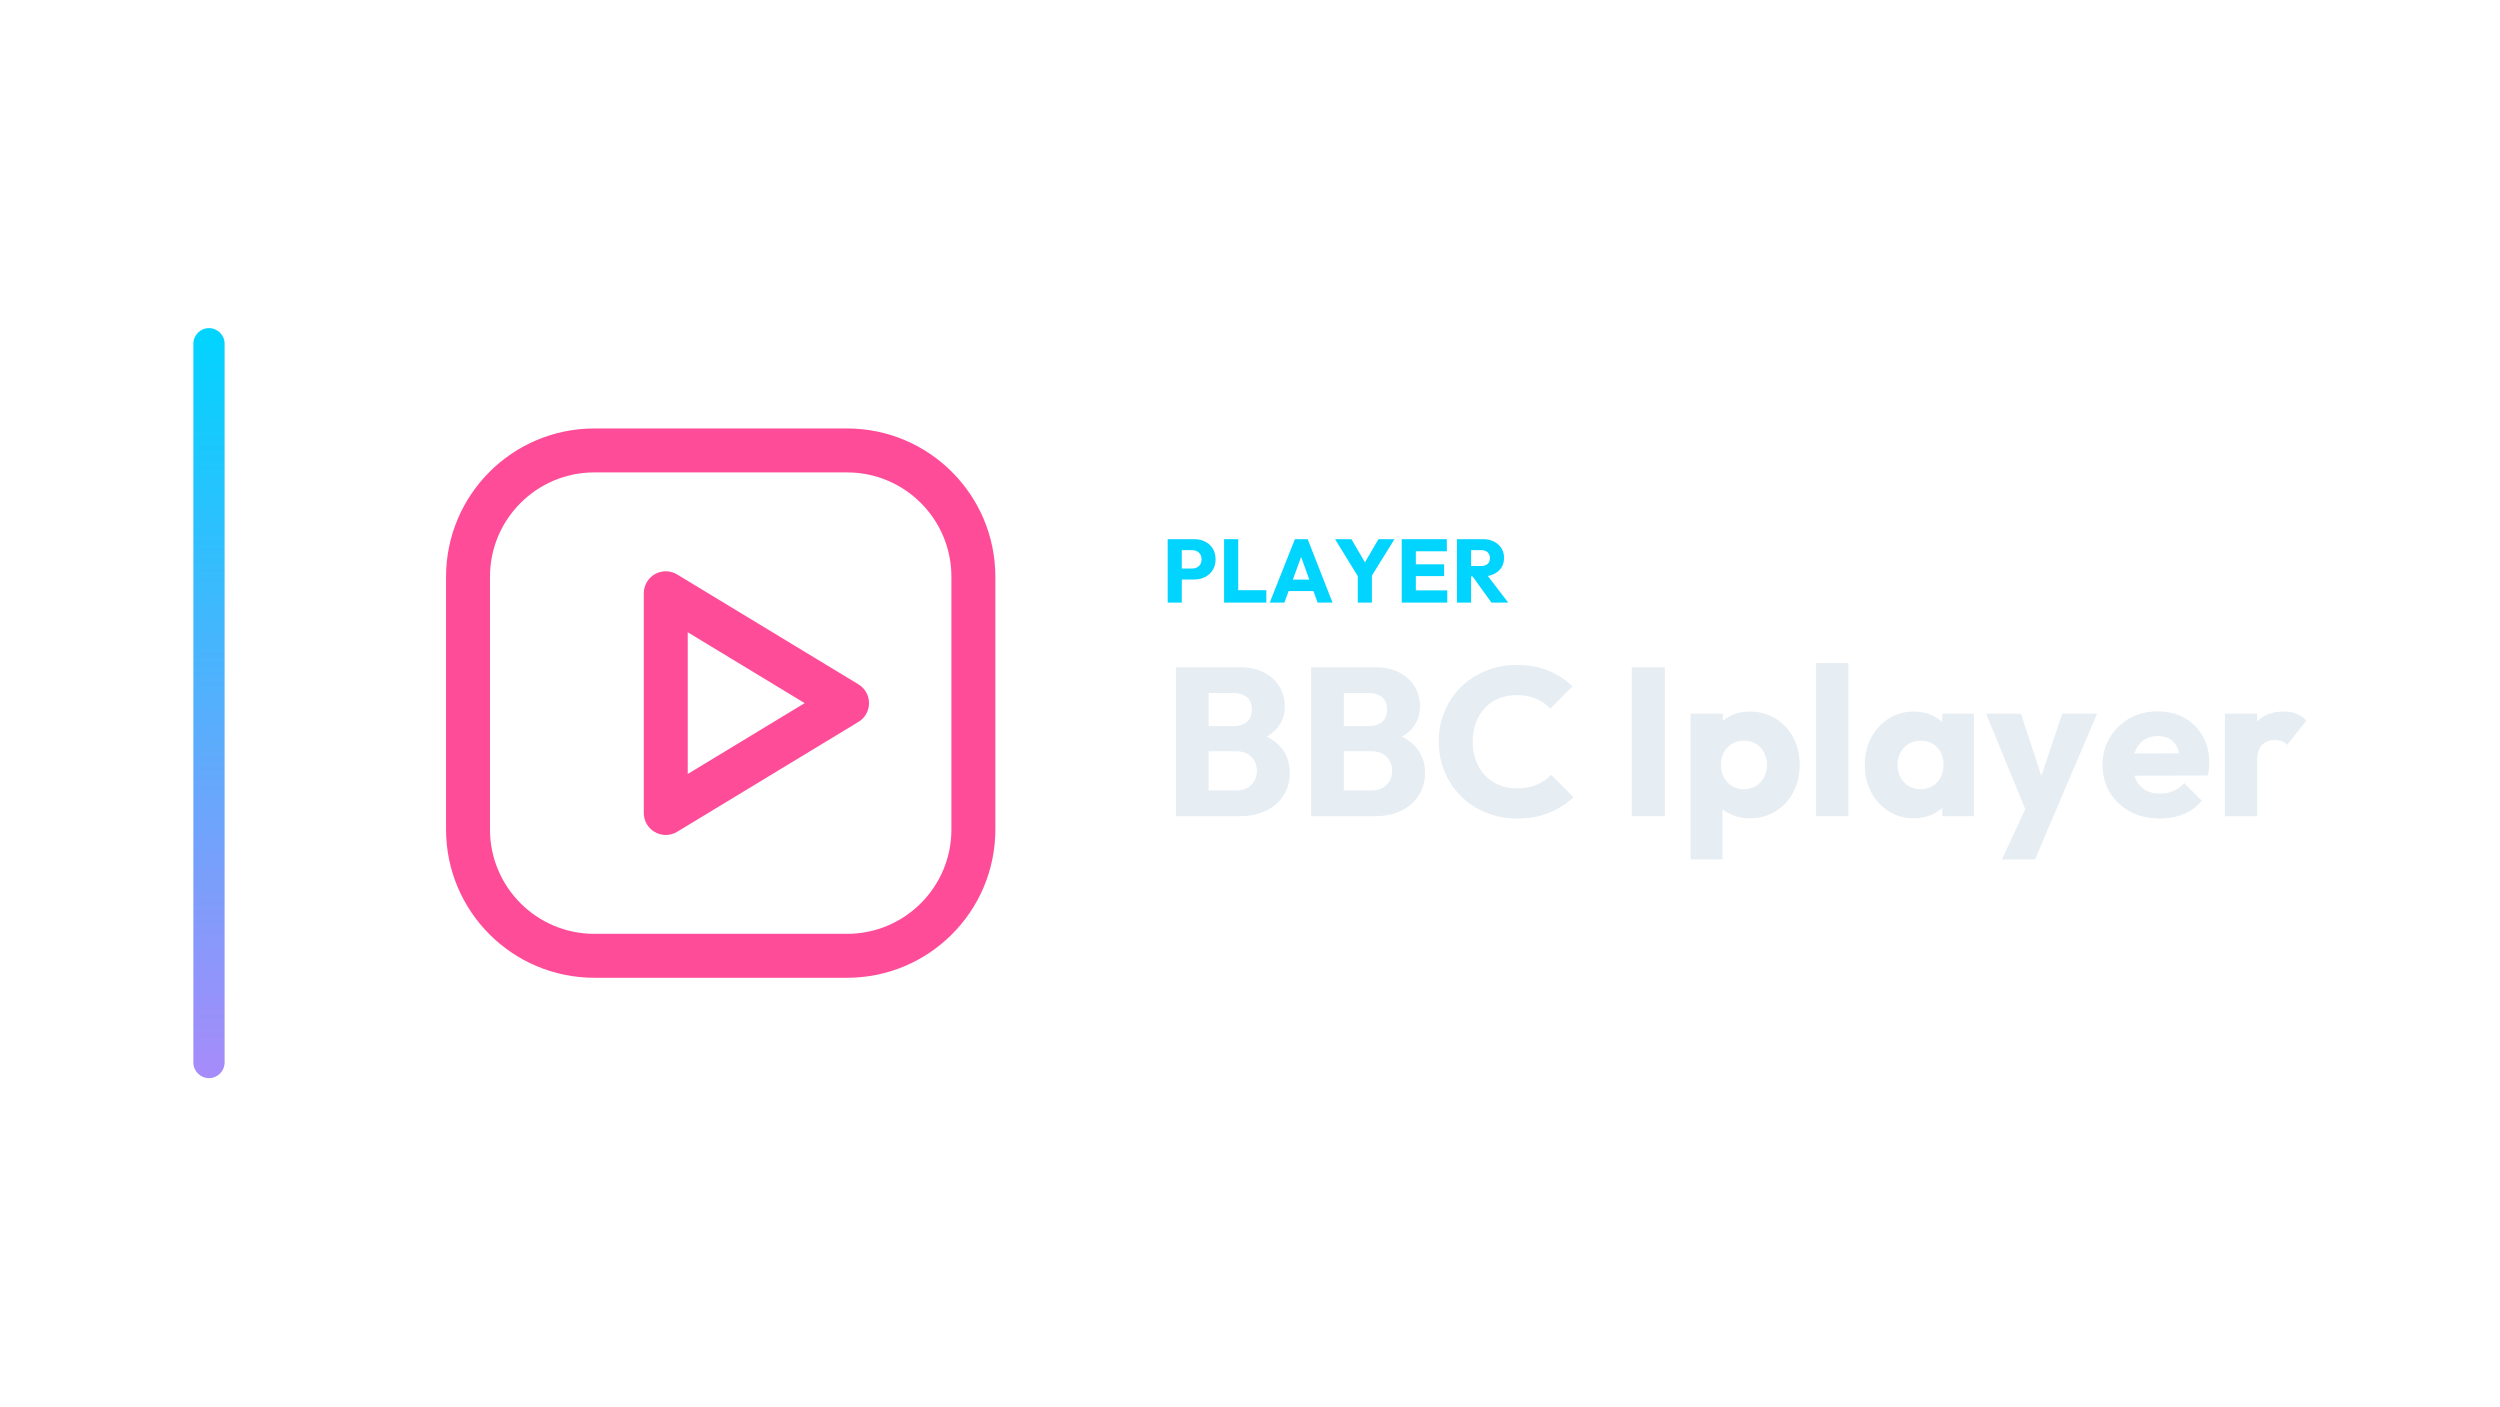
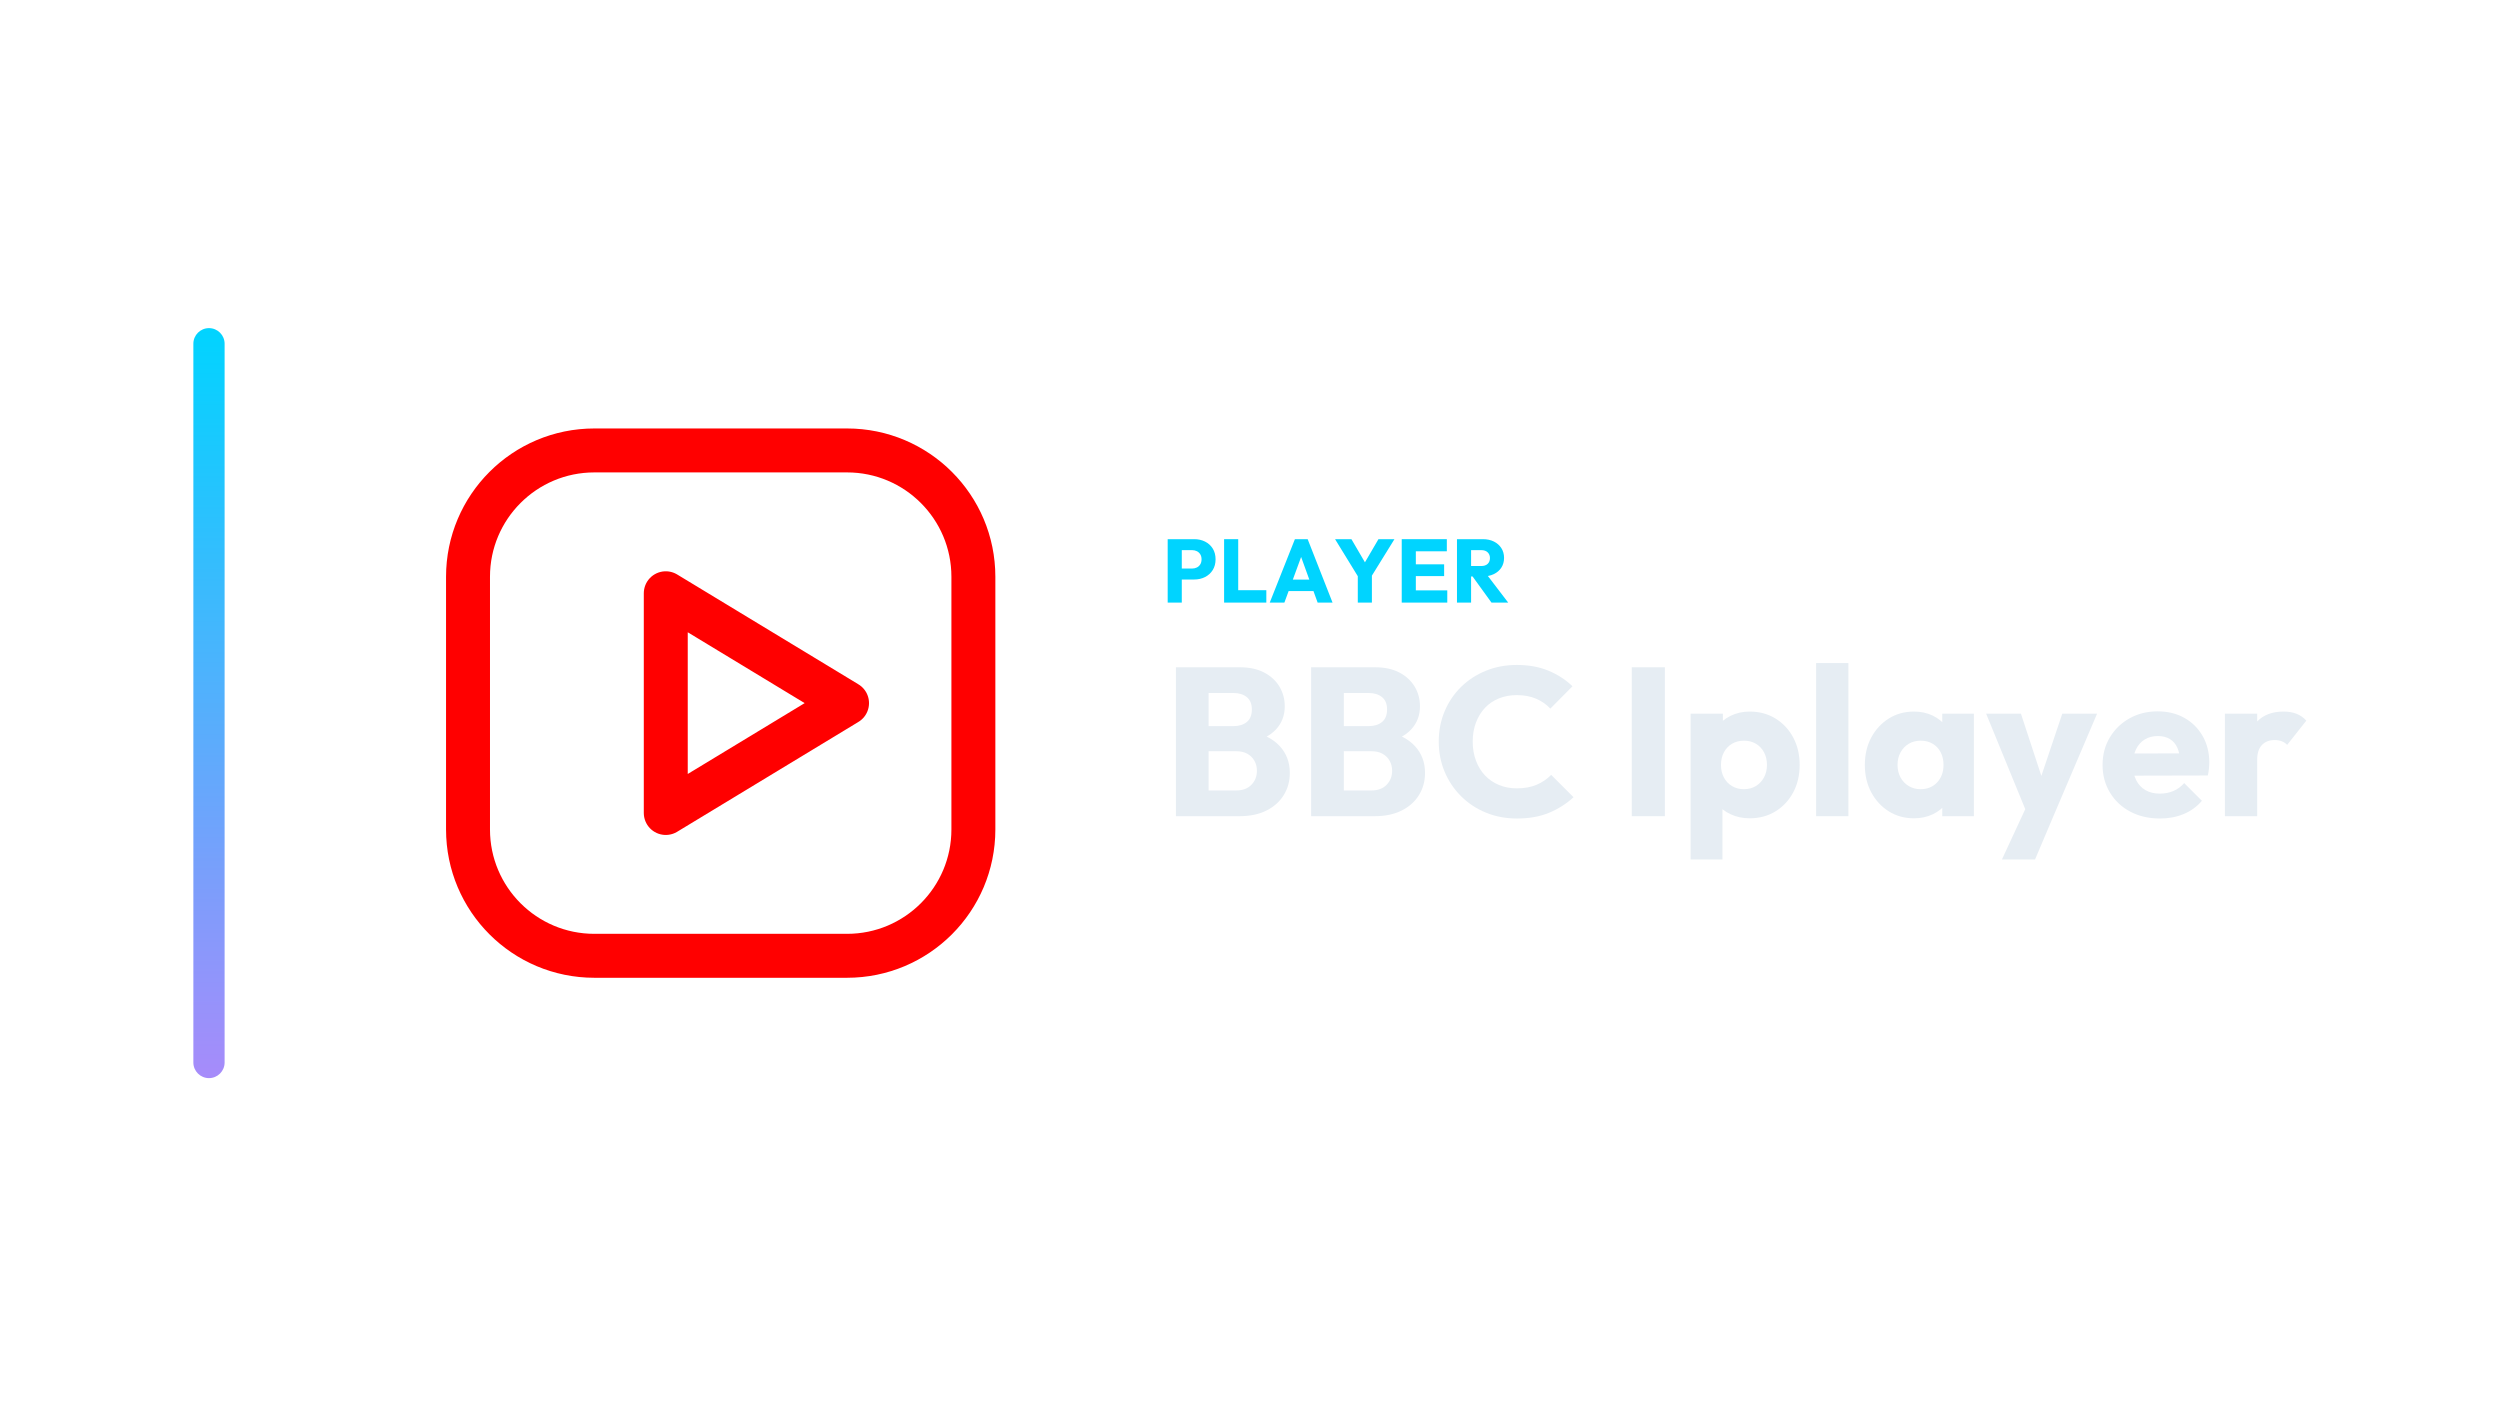
<svg xmlns="http://www.w3.org/2000/svg" width="1280" height="720" viewBox="0 0 1280 720">
  <g transform="translate(29.0,0.0)">
    <defs>
      <linearGradient id="cbRail" x1="0" y1="0" x2="0" y2="1">
        <stop offset="0%" stop-color="#00d4ff" />
        <stop offset="100%" stop-color="#a78bfa" />
      </linearGradient>
    </defs>
    <rect x="70" y="168" width="16" height="384" rx="8.0" fill="url(#cbRail)" />
    <g transform="translate(160,180) scale(0.70312)">
-       <rect x="72" y="72" width="368" height="368" rx="92" fill="none" stroke="#FF4C98" stroke-width="32.0" stroke-linecap="round" stroke-linejoin="round" />
-       <path d="M 216 176 L 216 336 L 348 256 Z" fill="none" stroke="#FF4C98" stroke-width="32.0" stroke-linecap="round" stroke-linejoin="round" />
+       <rect x="72" y="72" width="368" height="368" rx="92" fill="none" stroke="#FF0000" stroke-width="32.0" stroke-linecap="round" stroke-linejoin="round" />
+       <path d="M 216 176 L 216 336 L 348 256 Z" fill="none" stroke="#FF0000" stroke-width="32.0" stroke-linecap="round" stroke-linejoin="round" />
    </g>
    <path d="M574.374 296.708V291.096H581.366Q582.7 291.096 583.804 290.544Q584.908 289.992 585.552 288.934Q586.196 287.876 586.196 286.358Q586.196 284.886 585.552 283.828Q584.908 282.77 583.804 282.218Q582.7 281.666 581.366 281.666H574.374V276.054H582.424Q585.506 276.054 587.99 277.296Q590.474 278.538 591.923 280.861Q593.372 283.184 593.372 286.358Q593.372 289.532 591.923 291.855Q590.474 294.178 587.99 295.443Q585.506 296.708 582.424 296.708ZM568.854 308.53V276.054H576.076V308.53Z" fill="#00d4ff" stroke="none" />
    <path d="M597.742 308.53V276.054H604.964V308.53ZM603.308 308.53V302.182H619.362V308.53Z" fill="#00d4ff" stroke="none" />
    <path d="M621.11 308.53 633.99 276.054H640.522L653.264 308.53H645.628L635.876 281.574H638.498L628.608 308.53ZM628.424 302.642V296.754H646.134V302.642Z" fill="#00d4ff" stroke="none" />
    <path d="M667.064 296.432 654.552 276.054H662.924L672.538 292.522H667.156L676.77 276.054H684.958L672.354 296.432ZM666.19 308.53V293.12H673.412V308.53Z" fill="#00d4ff" stroke="none" />
    <path d="M688.684 308.53V276.054H695.906V308.53ZM694.204 308.53V302.274H712.006V308.53ZM694.204 294.96V288.934H710.396V294.96ZM694.204 282.264V276.054H711.776V282.264Z" fill="#00d4ff" stroke="none" />
    <path d="M722.494 295.144V289.808H729.348Q731.51 289.808 732.683 288.704Q733.856 287.6 733.856 285.714Q733.856 283.966 732.706 282.816Q731.556 281.666 729.394 281.666H722.494V276.054H730.222Q733.442 276.054 735.88 277.273Q738.318 278.492 739.698 280.654Q741.078 282.816 741.078 285.622Q741.078 288.474 739.698 290.613Q738.318 292.752 735.834 293.948Q733.35 295.144 729.992 295.144ZM716.974 308.53V276.054H724.196V308.53ZM734.638 308.53 724.518 294.546 731.142 292.752 743.194 308.53Z" fill="#00d4ff" stroke="none" />
    <path d="M586.03 417.89V404.714H603.958Q608.926 404.714 611.734 401.798Q614.542 398.882 614.542 394.67Q614.542 391.754 613.246 389.486Q611.95 387.218 609.628 385.922Q607.306 384.626 603.958 384.626H586.03V371.774H602.554Q606.766 371.774 609.358 369.668Q611.95 367.562 611.95 363.242Q611.95 359.03 609.358 356.924Q606.766 354.818 602.554 354.818H586.03V341.642H605.794Q613.138 341.642 618.268 344.342Q623.398 347.042 626.098 351.578Q628.798 356.114 628.798 361.622Q628.798 368.642 624.262 373.502Q619.726 378.362 610.87 380.198L611.302 374.474Q620.914 376.31 626.152 381.926Q631.39 387.542 631.39 395.75Q631.39 402.014 628.312 407.036Q625.234 412.058 619.456 414.974Q613.678 417.89 605.578 417.89ZM573.07 417.89V341.642H589.81V417.89Z" fill="#E6EDF3" stroke="none" />
    <path d="M655.258 417.89V404.714H673.186Q678.154 404.714 680.962 401.798Q683.77 398.882 683.77 394.67Q683.77 391.754 682.474 389.486Q681.178 387.218 678.856 385.922Q676.534 384.626 673.186 384.626H655.258V371.774H671.782Q675.994 371.774 678.586 369.668Q681.178 367.562 681.178 363.242Q681.178 359.03 678.586 356.924Q675.994 354.818 671.782 354.818H655.258V341.642H675.022Q682.366 341.642 687.496 344.342Q692.626 347.042 695.326 351.578Q698.026 356.114 698.026 361.622Q698.026 368.642 693.49 373.502Q688.954 378.362 680.098 380.198L680.53 374.474Q690.142 376.31 695.38 381.926Q700.618 387.542 700.618 395.75Q700.618 402.014 697.54 407.036Q694.462 412.058 688.684 414.974Q682.906 417.89 674.806 417.89ZM642.298 417.89V341.642H659.038V417.89Z" fill="#E6EDF3" stroke="none" />
    <path d="M747.706 419.078Q739.174 419.078 731.884 416.108Q724.594 413.138 719.14 407.738Q713.686 402.338 710.662 395.156Q707.638 387.974 707.638 379.658Q707.638 371.342 710.662 364.16Q713.686 356.978 719.086 351.686Q724.486 346.394 731.776 343.424Q739.066 340.454 747.598 340.454Q756.67 340.454 763.744 343.37Q770.818 346.286 776.11 351.362L764.77 362.81Q761.746 359.57 757.48 357.734Q753.214 355.898 747.598 355.898Q742.63 355.898 738.472 357.572Q734.314 359.246 731.344 362.378Q728.374 365.51 726.7 369.938Q725.026 374.366 725.026 379.658Q725.026 385.058 726.7 389.486Q728.374 393.914 731.344 397.046Q734.314 400.178 738.472 401.906Q742.63 403.634 747.598 403.634Q753.43 403.634 757.75 401.798Q762.07 399.962 765.202 396.722L776.65 408.17Q771.142 413.246 764.068 416.162Q756.994 419.078 747.706 419.078Z" fill="#E6EDF3" stroke="none" />
    <path d="M806.458 417.89V341.642H823.414V417.89Z" fill="#E6EDF3" stroke="none" />
    <path d="M866.83 418.97Q861.538 418.97 857.11 416.918Q852.682 414.866 849.874 411.248Q847.066 407.63 846.634 402.986V380.846Q847.066 376.202 849.874 372.422Q852.682 368.642 857.11 366.482Q861.538 364.322 866.83 364.322Q874.282 364.322 880.06 367.886Q885.838 371.45 889.132 377.606Q892.426 383.762 892.426 391.646Q892.426 399.53 889.132 405.686Q885.838 411.842 880.06 415.406Q874.282 418.97 866.83 418.97ZM836.59 440.03V365.402H853.114V378.902L850.414 391.646L852.898 404.39V440.03ZM863.806 404.066Q867.37 404.066 870.016 402.446Q872.662 400.826 874.174 398.018Q875.686 395.21 875.686 391.646Q875.686 387.974 874.174 385.166Q872.662 382.358 870.016 380.792Q867.37 379.226 863.914 379.226Q860.458 379.226 857.812 380.792Q855.166 382.358 853.654 385.166Q852.142 387.974 852.142 391.646Q852.142 395.21 853.6 398.018Q855.058 400.826 857.758 402.446Q860.458 404.066 863.806 404.066Z" fill="#E6EDF3" stroke="none" />
    <path d="M900.85 417.89V339.482H917.374V417.89Z" fill="#E6EDF3" stroke="none" />
    <path d="M950.962 418.97Q943.726 418.97 938.056 415.406Q932.386 411.842 929.092 405.686Q925.798 399.53 925.798 391.646Q925.798 383.762 929.092 377.606Q932.386 371.45 938.056 367.886Q943.726 364.322 950.962 364.322Q956.254 364.322 960.52 366.374Q964.786 368.426 967.486 372.044Q970.186 375.662 970.51 380.306V402.986Q970.186 407.63 967.54 411.248Q964.894 414.866 960.574 416.918Q956.254 418.97 950.962 418.97ZM954.31 404.066Q959.602 404.066 962.842 400.556Q966.082 397.046 966.082 391.646Q966.082 387.974 964.624 385.166Q963.166 382.358 960.52 380.792Q957.874 379.226 954.418 379.226Q950.962 379.226 948.316 380.792Q945.67 382.358 944.104 385.166Q942.538 387.974 942.538 391.646Q942.538 395.21 944.05 398.018Q945.562 400.826 948.262 402.446Q950.962 404.066 954.31 404.066ZM965.434 417.89V403.742L967.918 390.998L965.434 378.254V365.402H981.634V417.89Z" fill="#E6EDF3" stroke="none" />
    <path d="M1009.498 418.106 987.898 365.402H1005.718L1019.434 407.198H1012.846L1026.886 365.402H1044.706L1022.242 418.106ZM995.998 440.03 1011.766 406.01 1022.242 418.106 1012.954 440.03Z" fill="#E6EDF3" stroke="none" />
    <path d="M1076.89 419.078Q1068.358 419.078 1061.716 415.568Q1055.074 412.058 1051.294 405.794Q1047.514 399.53 1047.514 391.646Q1047.514 383.762 1051.24 377.552Q1054.966 371.342 1061.338 367.778Q1067.71 364.214 1075.702 364.214Q1083.478 364.214 1089.418 367.562Q1095.358 370.91 1098.76 376.85Q1102.162 382.79 1102.162 390.458Q1102.162 391.862 1102.0 393.428Q1101.838 394.994 1101.406 397.046L1056.154 397.154V385.814L1094.386 385.706L1087.258 390.458Q1087.15 385.922 1085.854 382.952Q1084.558 379.982 1082.02 378.416Q1079.482 376.85 1075.81 376.85Q1071.922 376.85 1069.06 378.632Q1066.198 380.414 1064.632 383.654Q1063.066 386.894 1063.066 391.538Q1063.066 396.182 1064.74 399.476Q1066.414 402.77 1069.492 404.552Q1072.57 406.334 1076.782 406.334Q1080.67 406.334 1083.802 404.984Q1086.934 403.634 1089.31 400.934L1098.382 410.006Q1094.494 414.542 1088.986 416.81Q1083.478 419.078 1076.89 419.078Z" fill="#E6EDF3" stroke="none" />
    <path d="M1110.154 417.89V365.402H1126.678V417.89ZM1126.678 389.054 1119.766 383.654Q1121.818 374.474 1126.678 369.398Q1131.538 364.322 1140.178 364.322Q1143.958 364.322 1146.82 365.456Q1149.682 366.59 1151.842 368.966L1142.014 381.386Q1140.934 380.198 1139.314 379.55Q1137.694 378.902 1135.642 378.902Q1131.538 378.902 1129.108 381.44Q1126.678 383.978 1126.678 389.054Z" fill="#E6EDF3" stroke="none" />
  </g>
</svg>
